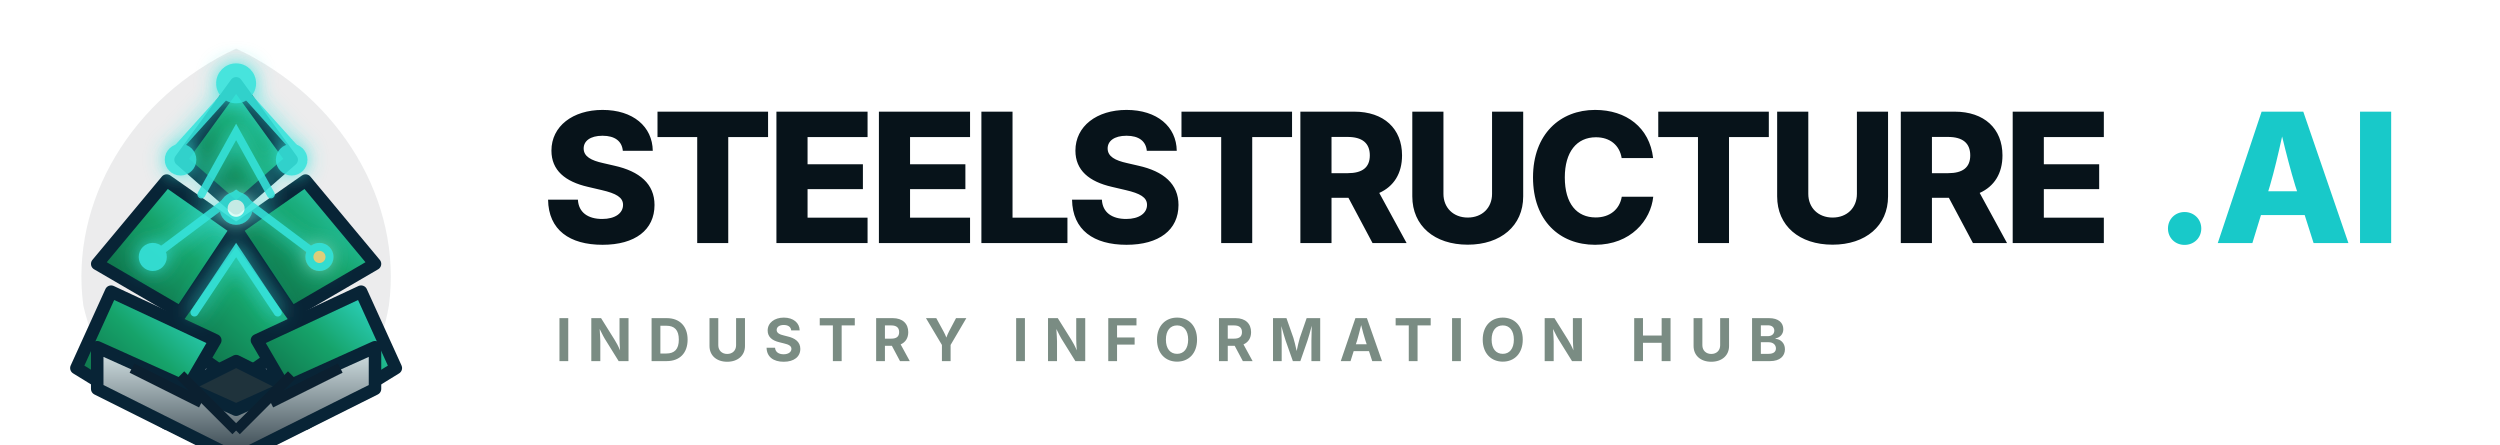
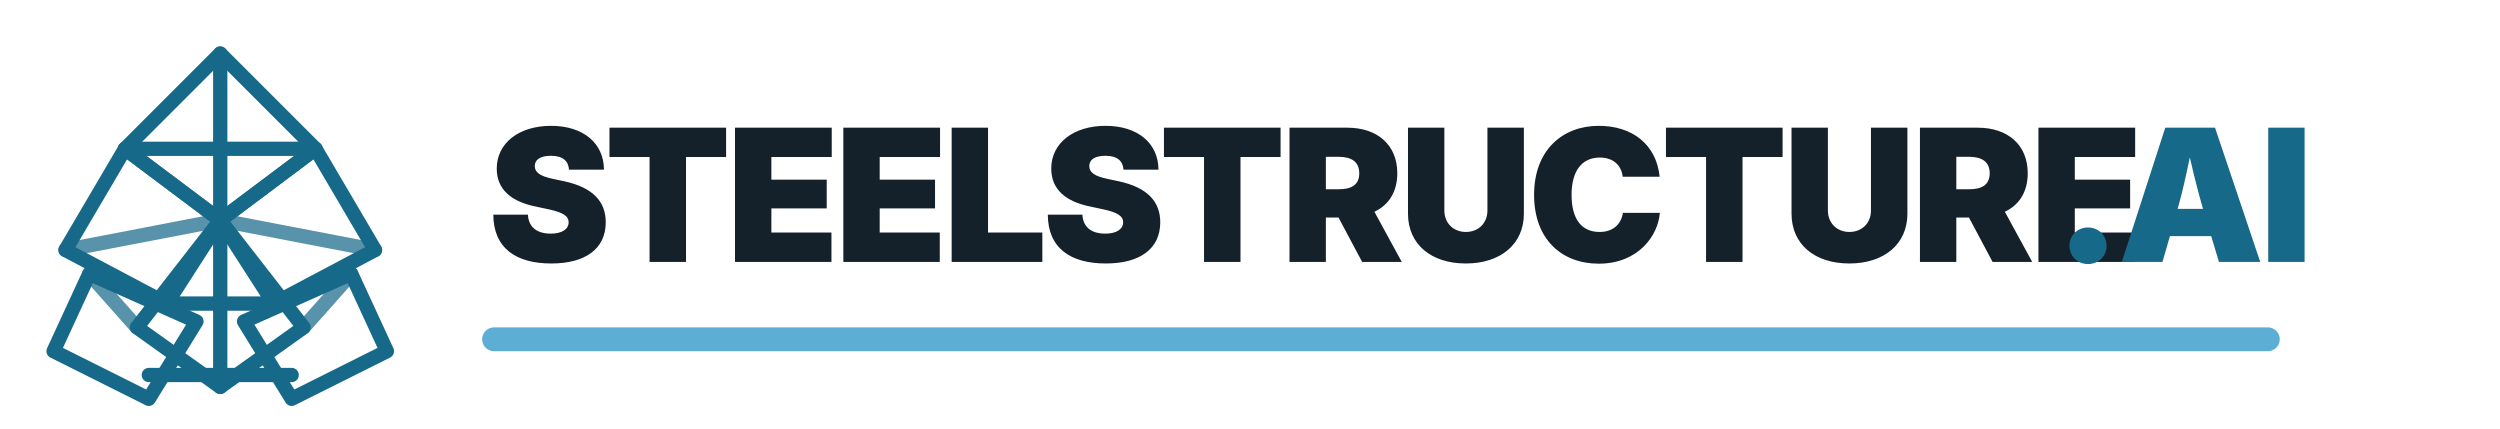
- <svg xmlns="http://www.w3.org/2000/svg" width="360" height="64" viewBox="0 0 360 64" role="img" aria-label="STEELSTRUCTURE.AI logo">
+ <svg xmlns="http://www.w3.org/2000/svg" width="420" height="72" viewBox="0 0 420 72" role="img" aria-label="STEELSTRUCTURE.AI logo">
  <defs>
-     <linearGradient id="pine" x1="0" y1="1" x2="1" y2="0">
-       <stop offset="0" stop-color="#0b5a3a" />
-       <stop offset="0.55" stop-color="#16a36a" />
-       <stop offset="1" stop-color="#34e3dc" />
-     </linearGradient>
-     <linearGradient id="steel" x1="0" y1="0" x2="0" y2="1">
-       <stop offset="0" stop-color="#d8e6e8" />
-       <stop offset="1" stop-color="#33424b" />
-     </linearGradient>
-     <filter id="glow" x="-60%" y="-60%" width="220%" height="220%">
-       <feGaussianBlur stdDeviation="1.4" result="b" />
-       <feMerge>
-         <feMergeNode in="b" />
-         <feMergeNode in="SourceGraphic" />
-       </feMerge>
-     </filter>
+     <style>
+       .word{font-family:Inter,Manrope,"Avenir Next","Segoe UI",Arial,sans-serif;font-weight:850;letter-spacing:-0.8px}
+     </style>
  </defs>
-   <g transform="translate(6 5)">
-     <path d="M28 2 C13 9 4 24 6 39 C9 52 18 58 28 61 C39 58 48 51 50 39 C52 24 43 9 28 2Z" fill="#07131a" opacity="0.08" />
-     <g stroke="#082436" stroke-width="1.8" stroke-linejoin="round">
-       <path d="M28 7 L20 18 L28 25 L36 18Z" fill="url(#pine)" />
-       <path d="M18 21 L8 33 L20 40 L28 28Z" fill="url(#pine)" />
-       <path d="M38 21 L48 33 L36 40 L28 28Z" fill="url(#pine)" />
-       <path d="M28 29 L18 43 L28 50 L38 43Z" fill="url(#pine)" />
-       <path d="M10 37 L5 48 L18 56 L25 44Z" fill="url(#pine)" />
-       <path d="M46 37 L51 48 L38 56 L31 44Z" fill="url(#pine)" />
-       <path d="M18 52 L28 61 L38 52 L28 47Z" fill="#1f333c" />
-       <path d="M8 45 L28 54 L48 45 L48 51 L28 61 L8 51Z" fill="url(#steel)" />
-       <path d="M13 48 L23 53 M43 48 L33 53 M20 49 L28 57 M36 49 L28 57" fill="none" stroke="#0b2030" stroke-width="1.5" />
-     </g>
-     <g filter="url(#glow)" stroke="#34e3dc" stroke-width="1.15" stroke-linecap="round" opacity="0.9">
-       <path d="M19 17 L28 7 L37 17 M23 23 L28 14 L33 23 M16 32 L28 23 L40 32 M22 40 L28 31 L34 40" fill="none" />
-       <circle cx="28" cy="7" r="2.3" fill="#34e3dc" />
-       <circle cx="20" cy="18" r="1.7" fill="#34e3dc" />
-       <circle cx="36" cy="18" r="1.7" fill="#34e3dc" />
-       <circle cx="28" cy="25" r="1.8" fill="#d8fff7" />
-       <circle cx="16" cy="32" r="1.45" fill="#34e3dc" />
-       <circle cx="40" cy="32" r="1.45" fill="#f2d37b" />
-     </g>
+   <g transform="translate(7 7)" fill="none" stroke="#17698a" stroke-width="2.4" stroke-linejoin="round" stroke-linecap="round">
+     <path d="M30 2 14 18l16 12 16-12Z" />
+     <path d="M14 18 4 35l17 9 9-14Z" />
+     <path d="M46 18 56 35l-17 9-9-14Z" />
+     <path d="M30 30 16 48l14 10 14-10Z" />
+     <path d="M8 39 2 52l16 8 8-13Z" />
+     <path d="M52 39 58 52l-16 8-8-13Z" />
+     <path d="M18 56h24M30 2v56M14 18h32M21 44h18" />
+     <path d="M30 30 4 35M30 30l26 5M16 48l-8-9M44 48l8-9" opacity="0.72" />
  </g>
-   <g transform="translate(78 0)">
-     <text x="0" y="35" font-family="Inter, Manrope, Avenir Next, Segoe UI, Arial, sans-serif" font-size="26" font-weight="820" letter-spacing="-1.1" fill="#07131a">STEELSTRUCTURE</text>
-     <text x="232" y="35" font-family="Inter, Manrope, Avenir Next, Segoe UI, Arial, sans-serif" font-size="26" font-weight="820" letter-spacing="-0.4" fill="#18c9c9">.AI</text>
-     <text x="2" y="52" font-family="Inter, Manrope, Avenir Next, Segoe UI, Arial, sans-serif" font-size="8.5" font-weight="720" letter-spacing="2.2" fill="#7a8c83">INDUSTRY INFORMATION HUB</text>
-   </g>
+   <text class="word" x="82" y="44" font-size="31" fill="#14212a">STEELSTRUCTURE</text>
+   <text class="word" x="345" y="44" font-size="31" fill="#17698a">.AI</text>
+   <path d="M83 57h298" stroke="#4aa5d0" stroke-width="4" stroke-linecap="round" opacity="0.9" />
</svg>
